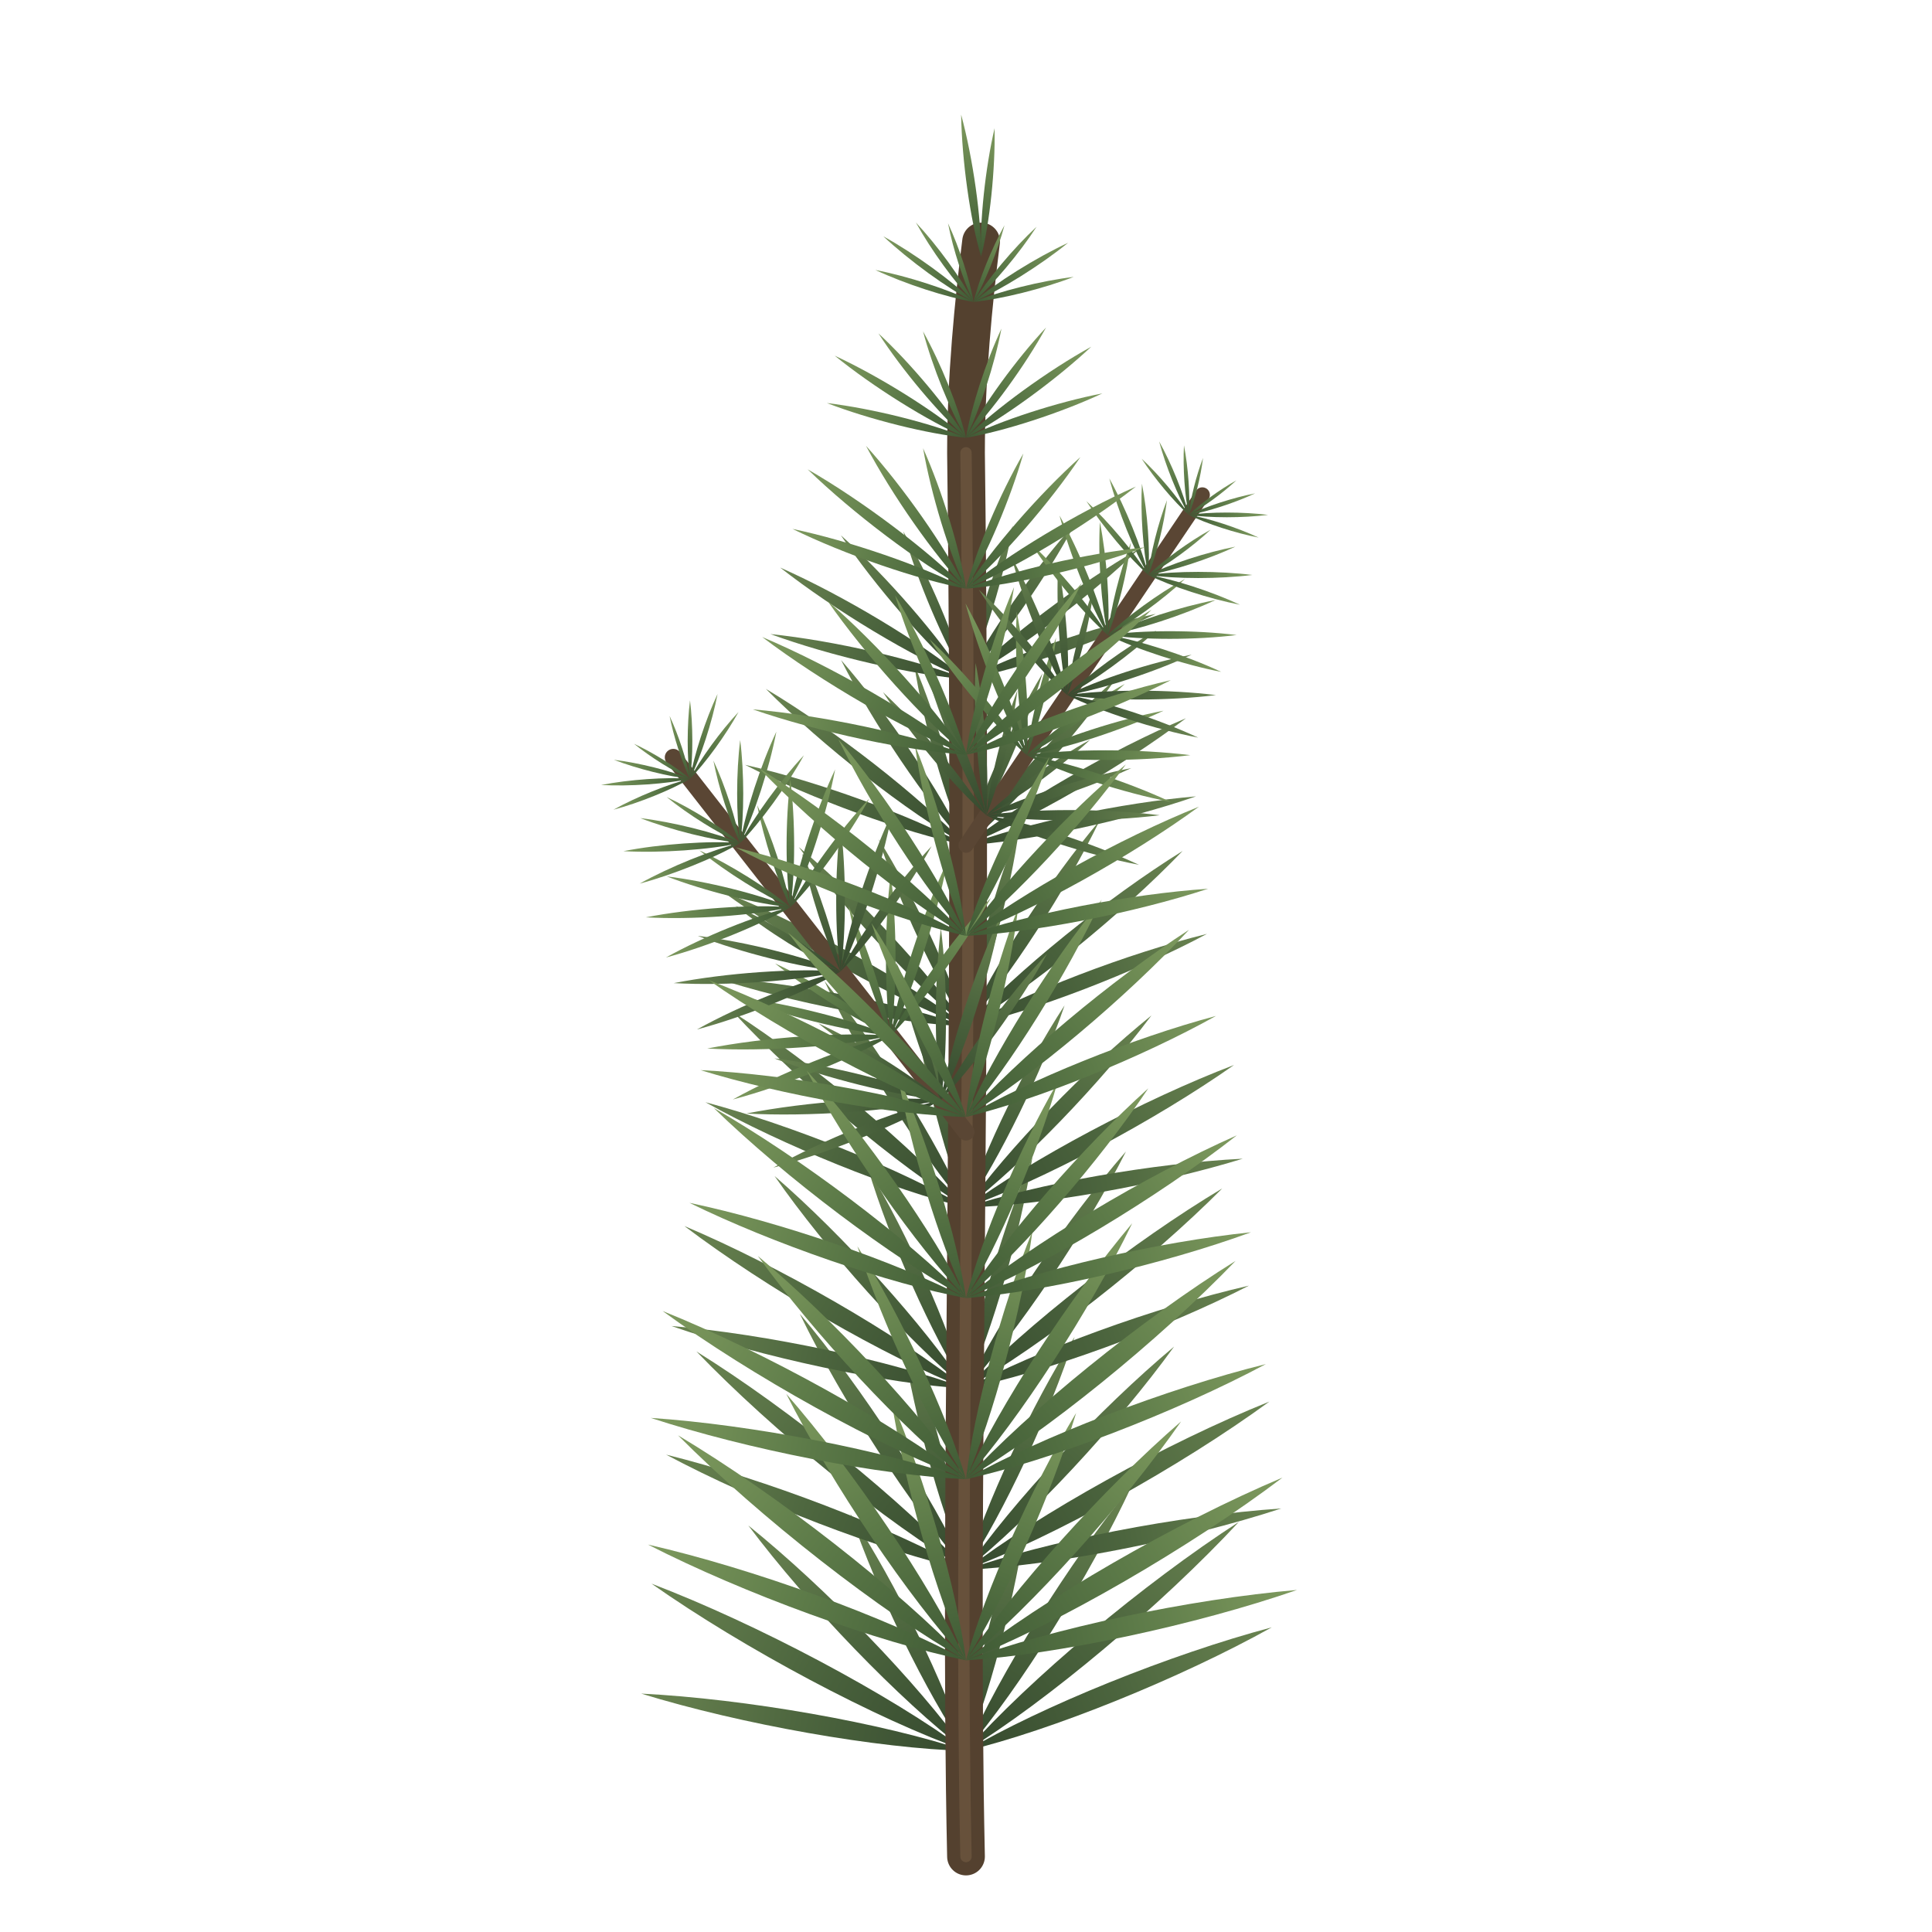
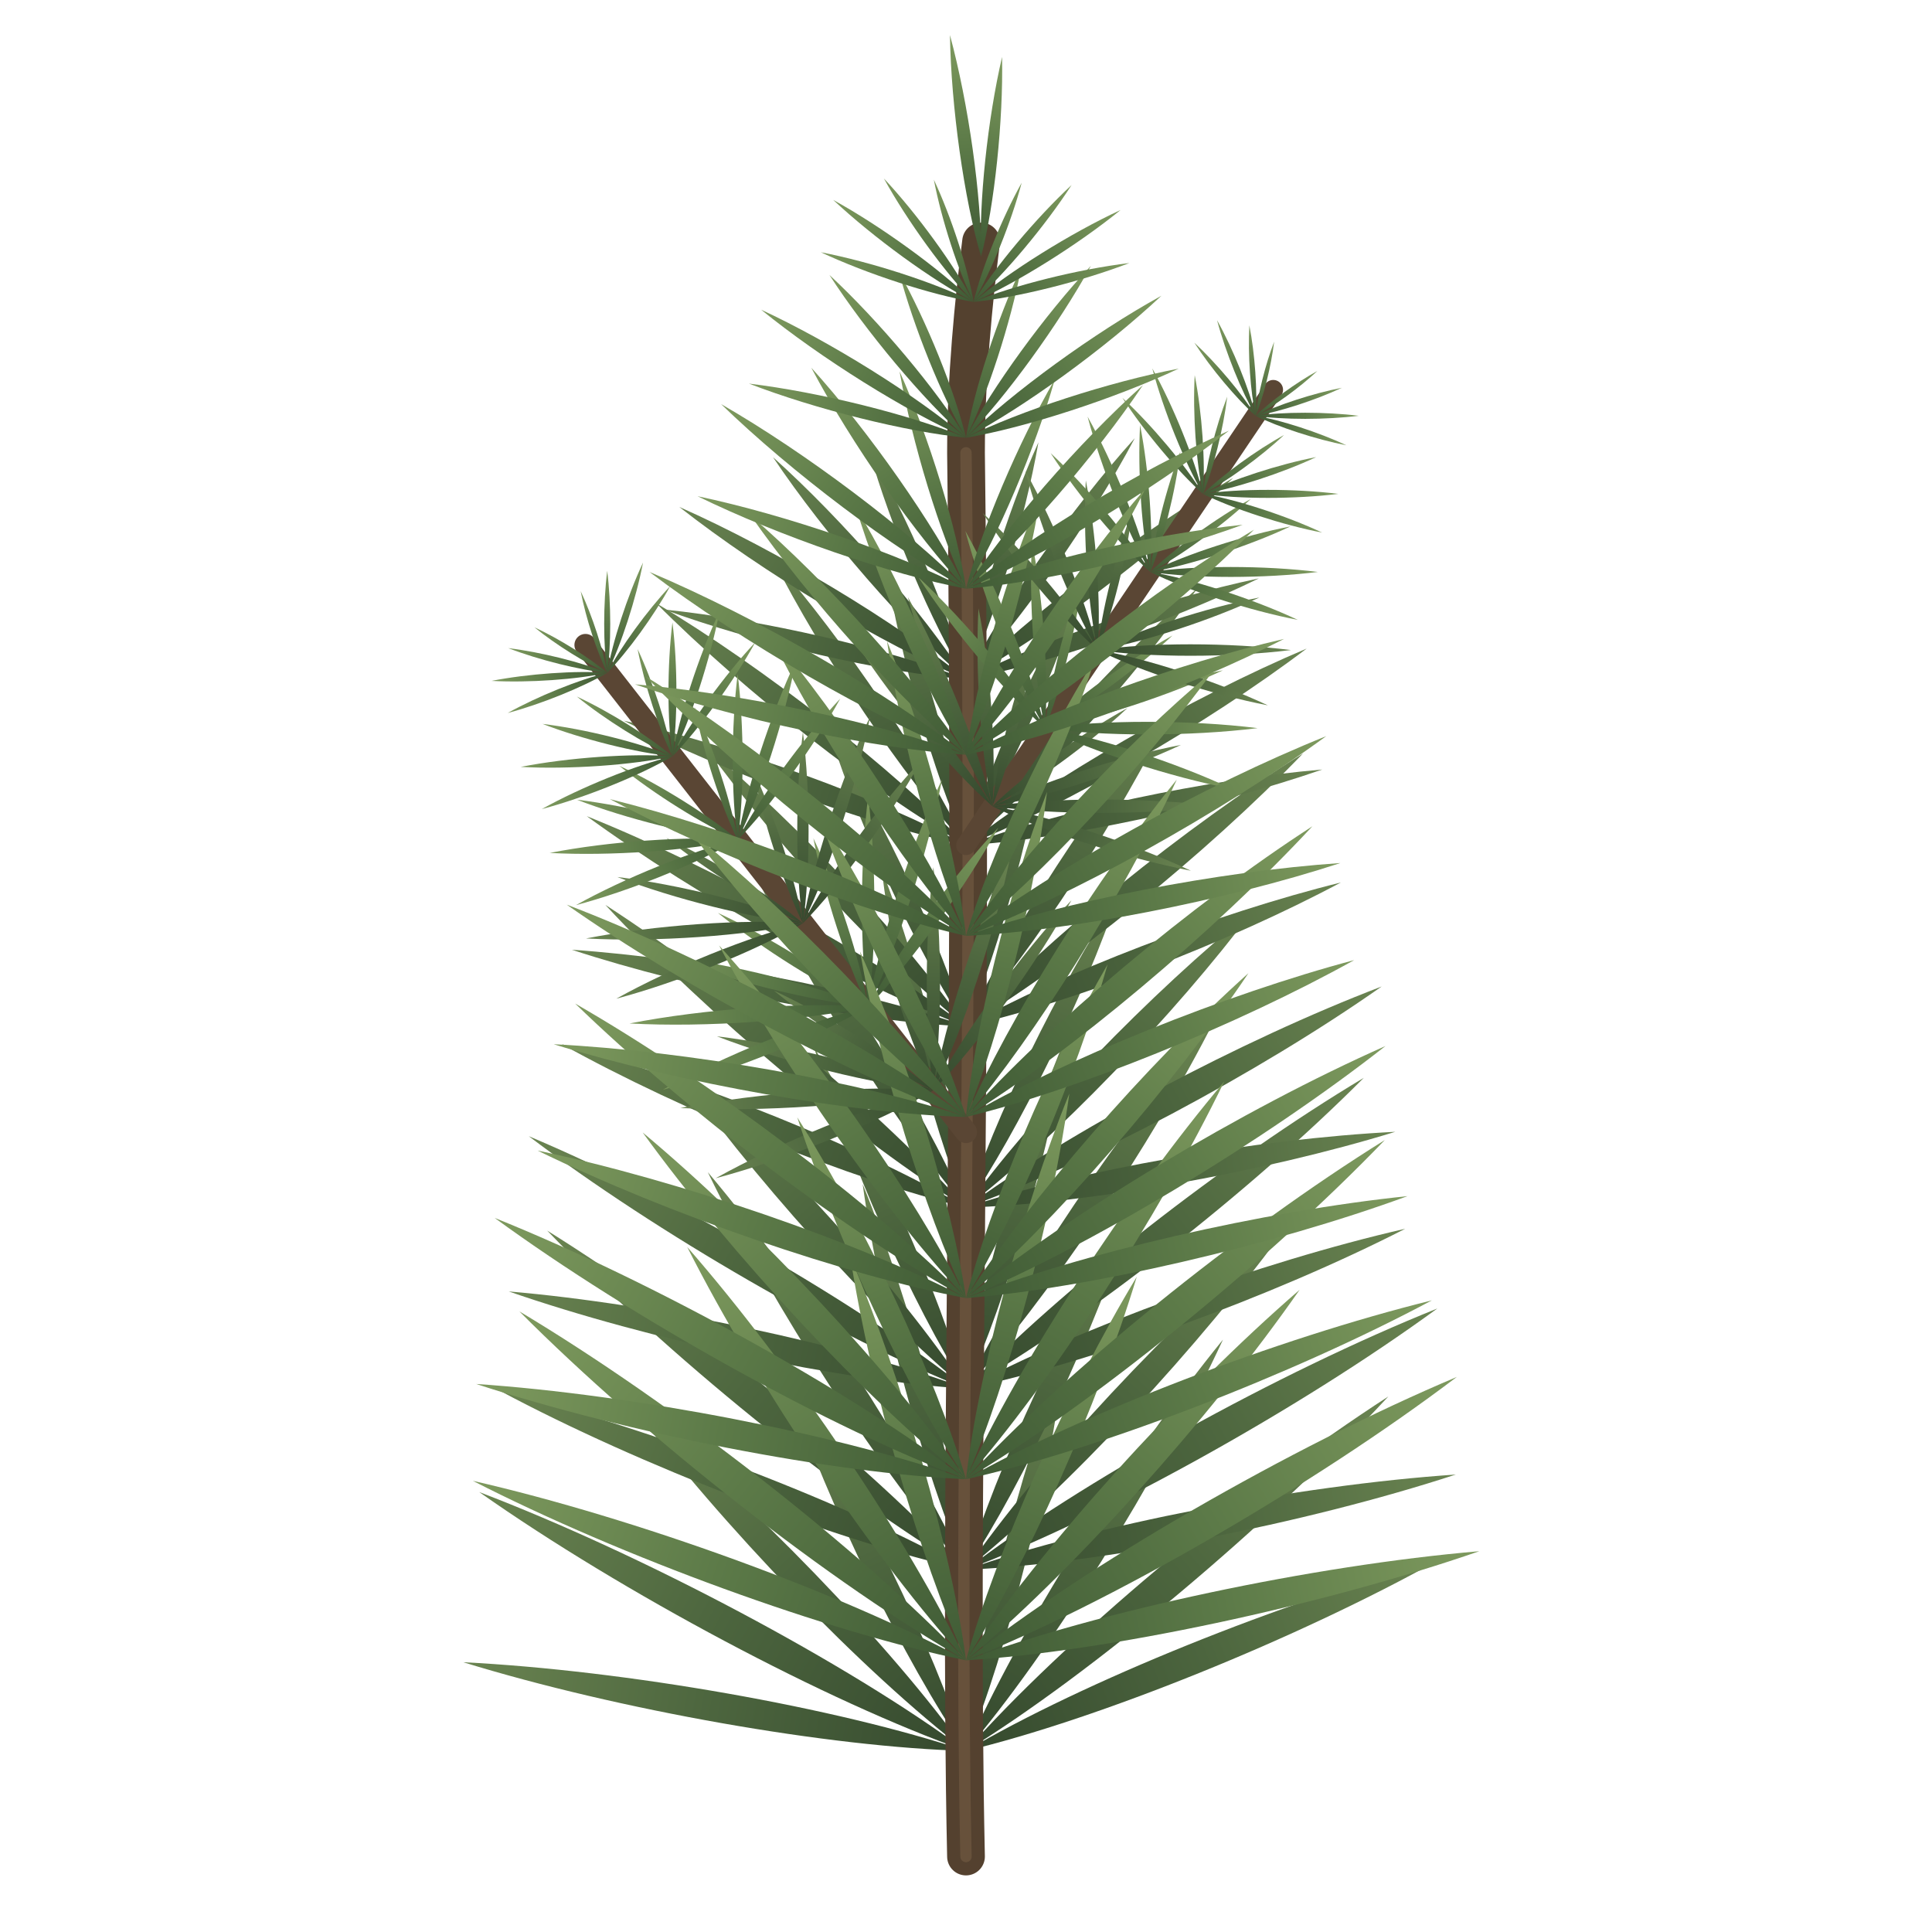
<svg xmlns="http://www.w3.org/2000/svg" width="256" height="256" viewBox="0 0 256 256">
  <defs>
    <linearGradient id="nd" x1="0" y1="1" x2="0" y2="0">
      <stop offset="0" stop-color="#3f5a35" />
      <stop offset="0.5" stop-color="#5c7a48" />
      <stop offset="1" stop-color="#7e9a5e" />
    </linearGradient>
    <linearGradient id="nd2" x1="0" y1="1" x2="0" y2="0">
      <stop offset="0" stop-color="#35492e" />
      <stop offset="0.5" stop-color="#4c653e" />
      <stop offset="1" stop-color="#6a8451" />
    </linearGradient>
    <path id="n" d="M0,0 C1.5,-10 1.5,-26 0,-38 C-1.5,-26 -1.5,-10 0,0 Z" />
    <g id="row">
      <use href="#n" transform="rotate(-74)" />
      <use href="#n" transform="rotate(-56) scale(1.08)" />
      <use href="#n" transform="rotate(-38) scale(0.95)" />
      <use href="#n" transform="rotate(-20) scale(0.8)" />
      <use href="#n" transform="rotate(20) scale(0.8)" />
      <use href="#n" transform="rotate(38) scale(0.95)" />
      <use href="#n" transform="rotate(56) scale(1.08)" />
      <use href="#n" transform="rotate(74)" />
    </g>
    <g id="shoot">
      <path d="M0,0 L0,-70" stroke="#5a4634" stroke-width="2.5" stroke-linecap="round" />
      <use href="#row" fill="url(#nd2)" transform="translate(0 -6) scale(0.7)" />
      <use href="#row" fill="url(#nd)" transform="translate(0 -18) scale(0.66)" />
      <use href="#row" fill="url(#nd2)" transform="translate(0 -30) scale(0.6)" />
      <use href="#row" fill="url(#nd)" transform="translate(0 -42) scale(0.52)" />
      <use href="#row" fill="url(#nd)" transform="translate(0 -54) scale(0.42)" />
      <use href="#row" fill="url(#nd)" transform="translate(0 -66) scale(0.32) rotate(0)" />
    </g>
  </defs>
  <g transform="translate(128 0)">
-     <use href="#row" fill="url(#nd2)" transform="translate(0 232) rotate(-6) scale(1.15)" />
-     <use href="#row" fill="url(#nd2)" transform="translate(0 208) rotate(5) scale(1.12)" />
-     <use href="#row" fill="url(#nd2)" transform="translate(0 184) rotate(-4) scale(1.05)" />
-     <use href="#row" fill="url(#nd2)" transform="translate(0 160) rotate(6) scale(0.98)" />
-     <use href="#row" fill="url(#nd2)" transform="translate(0 136) rotate(-5) scale(0.9)" />
-     <use href="#row" fill="url(#nd2)" transform="translate(0 112) rotate(4) scale(0.82)" />
-     <use href="#row" fill="url(#nd2)" transform="translate(0 90) rotate(-3) scale(0.7)" />
+     <use href="#row" fill="url(#nd2)" transform="translate(0 232) rotate(-6) scale(1.78)" />
+     <use href="#row" fill="url(#nd2)" transform="translate(0 208) rotate(5) scale(1.74)" />
+     <use href="#row" fill="url(#nd2)" transform="translate(0 184) rotate(-4) scale(1.63)" />
+     <use href="#row" fill="url(#nd2)" transform="translate(0 160) rotate(6) scale(1.52)" />
+     <use href="#row" fill="url(#nd2)" transform="translate(0 136) rotate(-5) scale(1.40)" />
+     <use href="#row" fill="url(#nd2)" transform="translate(0 112) rotate(4) scale(1.27)" />
+     <use href="#row" fill="url(#nd2)" transform="translate(0 90) rotate(-3) scale(1.08)" />
  </g>
  <path d="M128,246 C127,200 129,140 128,60 C128,50 129,40 130,32" fill="none" stroke="#54412f" stroke-width="5" stroke-linecap="round" />
  <path d="M128,246 C127,200 129,140 128,60" fill="none" stroke="#7a6248" stroke-width="1.5" stroke-linecap="round" opacity="0.5" />
-   <use href="#shoot" transform="translate(128 150) rotate(-38) scale(0.9)" />
-   <use href="#shoot" transform="translate(128 112) rotate(34) scale(0.8)" />
+   <use href="#shoot" transform="translate(128 150) rotate(-38) scale(1.17)" />
+   <use href="#shoot" transform="translate(128 112) rotate(34) scale(1.04)" />
  <g transform="translate(128 0)">
-     <use href="#row" fill="url(#nd)" transform="translate(0 220) rotate(4) scale(1.18)" />
-     <use href="#row" fill="url(#nd)" transform="translate(0 196) rotate(-5) scale(1.12)" />
-     <use href="#row" fill="url(#nd)" transform="translate(0 172) rotate(3) scale(1.02)" />
-     <use href="#row" fill="url(#nd)" transform="translate(0 148) rotate(-6) scale(0.94)" />
-     <use href="#row" fill="url(#nd)" transform="translate(0 124) rotate(5) scale(0.86)" />
-     <use href="#row" fill="url(#nd)" transform="translate(0 100) rotate(-4) scale(0.76)" />
-     <use href="#row" fill="url(#nd)" transform="translate(0 78) rotate(3) scale(0.64)" />
-     <use href="#row" fill="url(#nd)" transform="translate(0 58) rotate(-2) scale(0.5)" />
-     <use href="#row" fill="url(#nd)" transform="translate(1 40) rotate(2) scale(0.36)" />
-     <use href="#n" fill="url(#nd)" transform="translate(2 34) rotate(-8) scale(0.5)" />
-     <use href="#n" fill="url(#nd)" transform="translate(2 34) rotate(6) scale(0.45)" />
+     <use href="#row" fill="url(#nd)" transform="translate(0 220) rotate(4) scale(1.83)" />
+     <use href="#row" fill="url(#nd)" transform="translate(0 196) rotate(-5) scale(1.74)" />
+     <use href="#row" fill="url(#nd)" transform="translate(0 172) rotate(3) scale(1.58)" />
+     <use href="#row" fill="url(#nd)" transform="translate(0 148) rotate(-6) scale(1.46)" />
+     <use href="#row" fill="url(#nd)" transform="translate(0 124) rotate(5) scale(1.33)" />
+     <use href="#row" fill="url(#nd)" transform="translate(0 100) rotate(-4) scale(1.18)" />
+     <use href="#row" fill="url(#nd)" transform="translate(0 78) rotate(3) scale(0.99)" />
+     <use href="#row" fill="url(#nd)" transform="translate(0 58) rotate(-2) scale(0.78)" />
+     <use href="#row" fill="url(#nd)" transform="translate(1 40) rotate(2) scale(0.56)" />
+     <use href="#n" fill="url(#nd)" transform="translate(2 34) rotate(-8) scale(0.78)" />
+     <use href="#n" fill="url(#nd)" transform="translate(2 34) rotate(6) scale(0.70)" />
  </g>
</svg>
